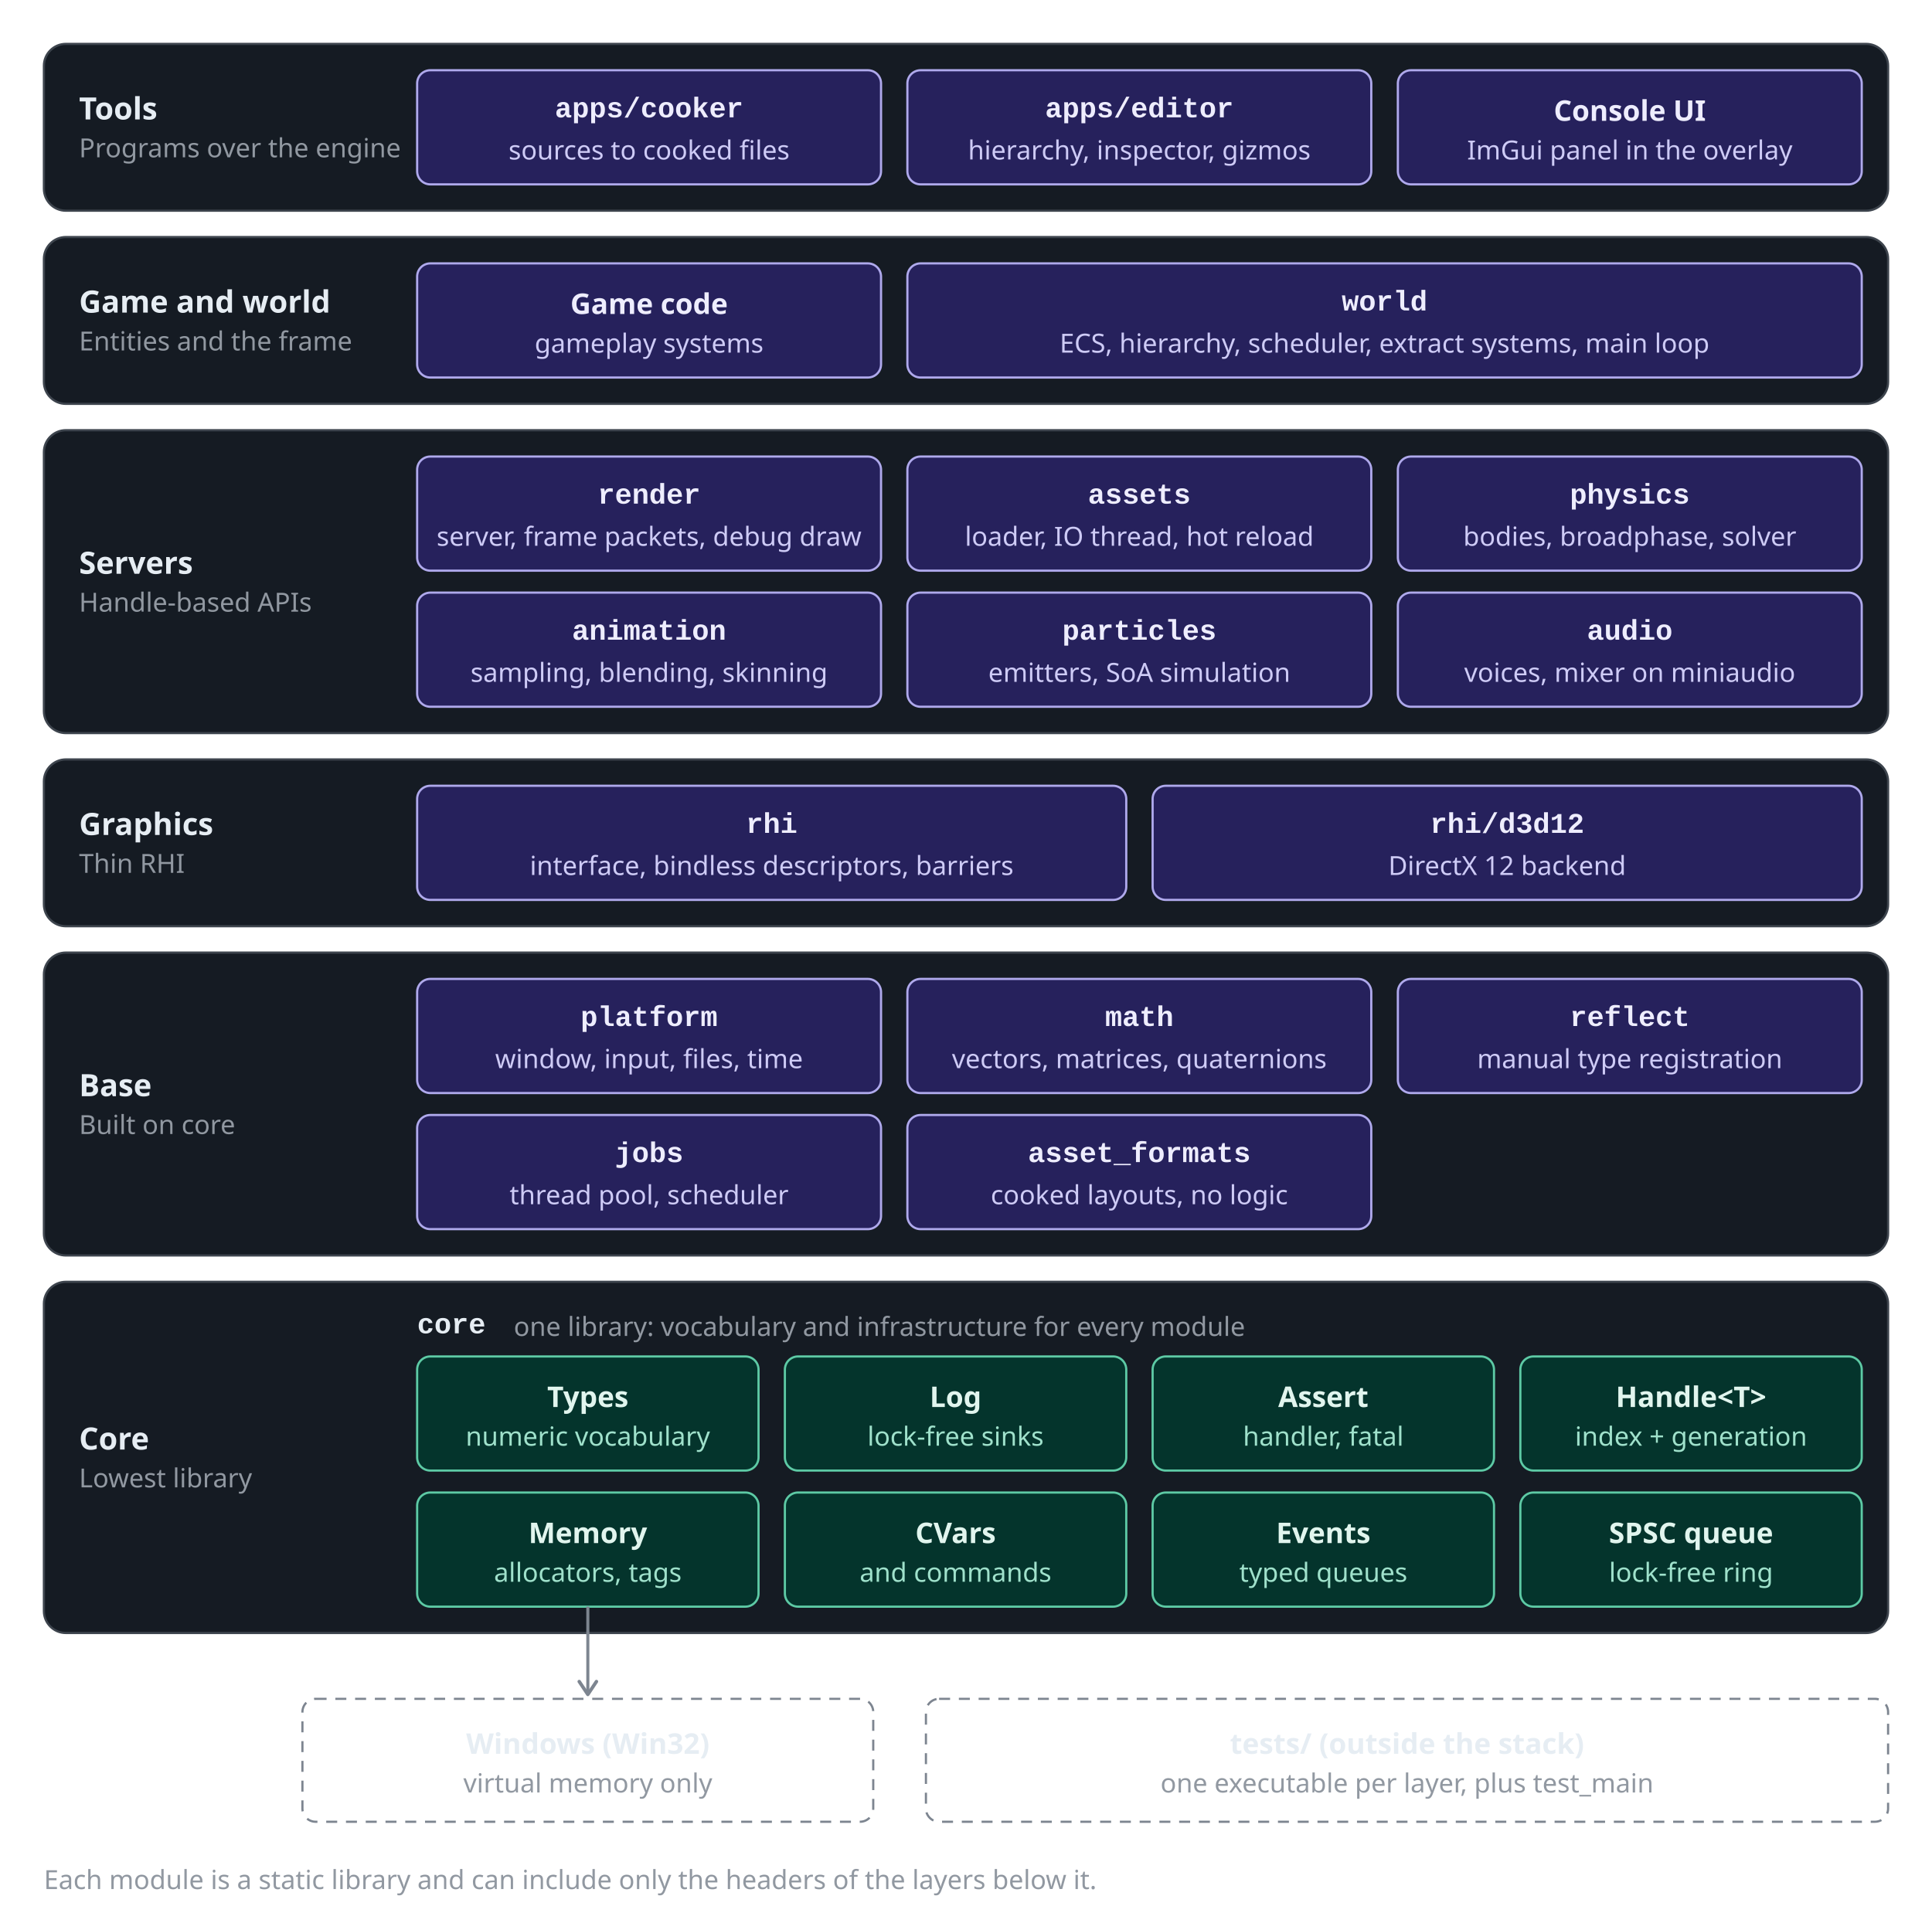
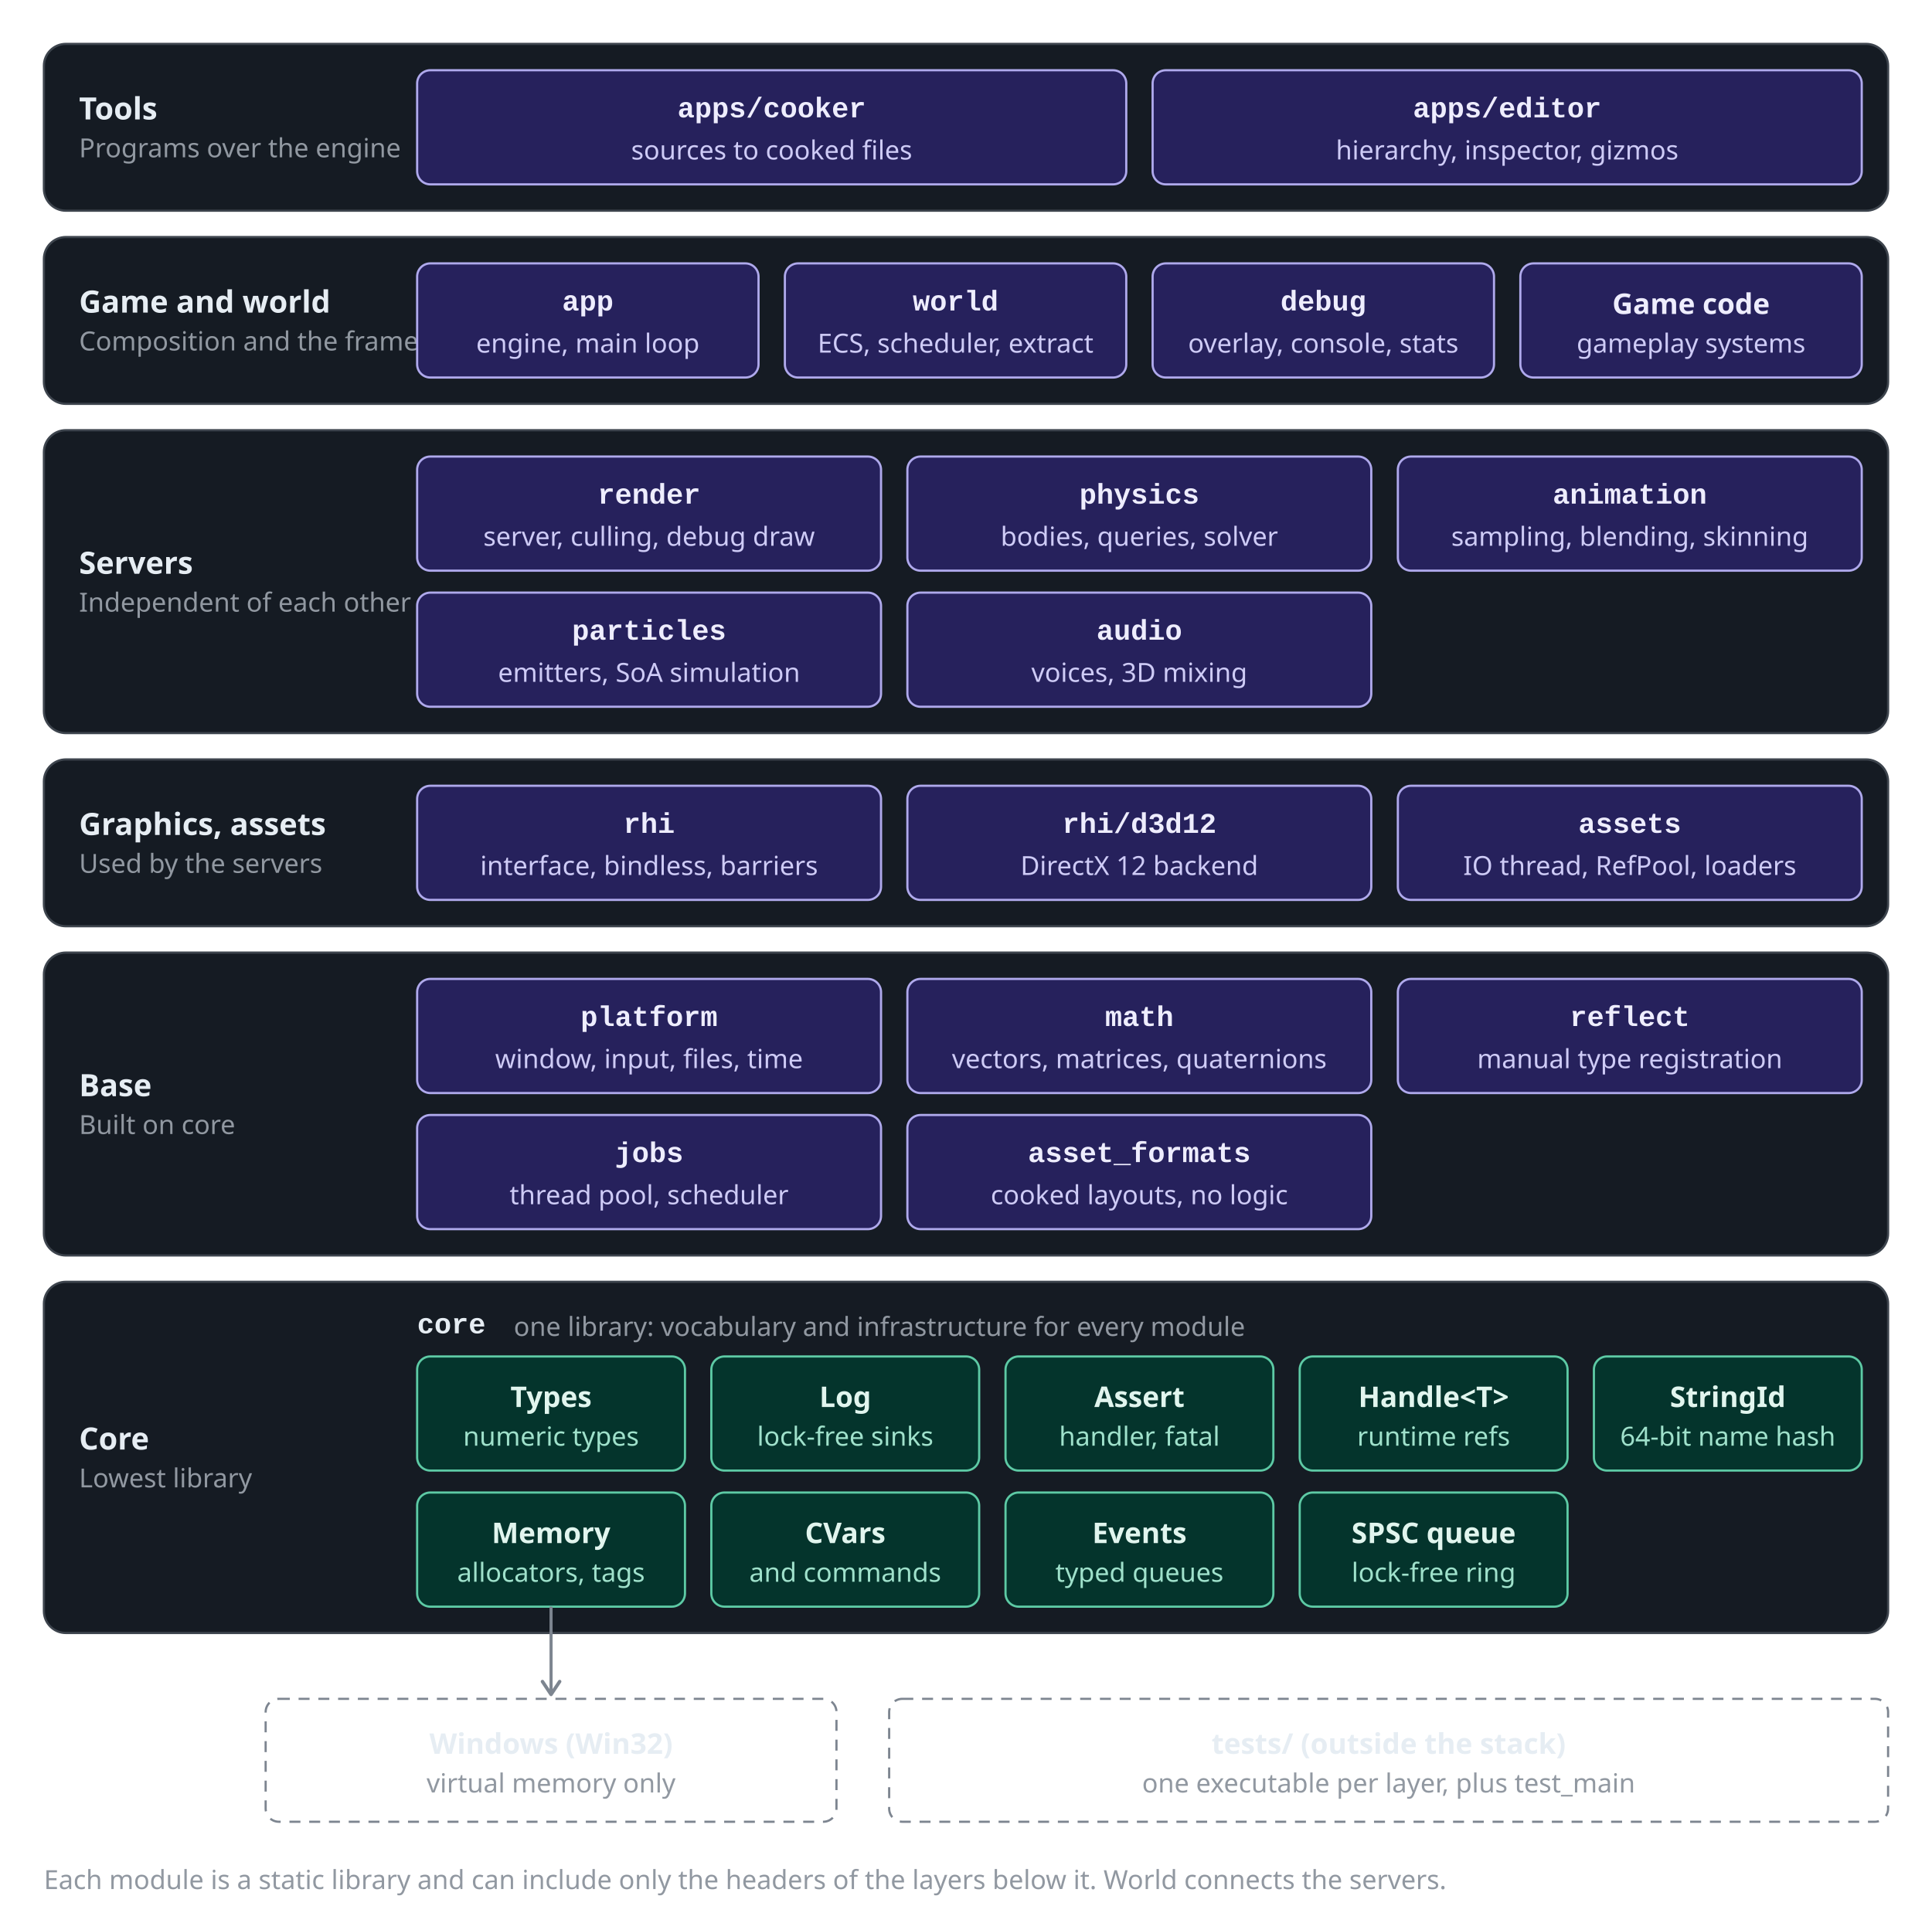
<svg xmlns="http://www.w3.org/2000/svg" width="880" height="876" viewBox="0 0 880 876" role="img" font-family="-apple-system, BlinkMacSystemFont, 'Segoe UI', 'Noto Sans', Helvetica, Arial, sans-serif">
  <defs>
    <marker id="arrow" viewBox="0 0 10 10" refX="8" refY="5" markerWidth="7" markerHeight="7" orient="auto-start-reverse">
      <path d="M2 1L8 5L2 9" fill="none" stroke="#7d8590" stroke-width="1.6" stroke-linecap="round" stroke-linejoin="round" />
    </marker>
  </defs>
  <rect x="20" y="20" width="840" height="76" rx="10" fill="#151b23" stroke="#3d444d" stroke-width="1" />
  <text x="36" y="49.0" font-size="14" font-weight="600" fill="#e6edf3" text-anchor="start" dominant-baseline="central">Tools</text>
  <text x="36" y="67.0" font-size="12" font-weight="400" fill="#9198a1" text-anchor="start" dominant-baseline="central">Programs over the engine</text>
-   <rect x="190" y="32" width="211.3" height="52" rx="6" fill="#26215C" stroke="#AFA9EC" stroke-width="1" />
-   <text x="295.65" y="50.0" font-size="13" font-weight="600" fill="#EEEDFE" font-family="ui-monospace, SFMono-Regular, 'SF Mono', Menlo, Consolas, 'Liberation Mono', monospace" text-anchor="middle" dominant-baseline="central">apps/cooker</text>
-   <text x="295.65" y="68.0" font-size="12" font-weight="400" fill="#CECBF6" text-anchor="middle" dominant-baseline="central">sources to cooked files</text>
-   <rect x="413.3" y="32" width="211.3" height="52" rx="6" fill="#26215C" stroke="#AFA9EC" stroke-width="1" />
-   <text x="518.95" y="50.0" font-size="13" font-weight="600" fill="#EEEDFE" font-family="ui-monospace, SFMono-Regular, 'SF Mono', Menlo, Consolas, 'Liberation Mono', monospace" text-anchor="middle" dominant-baseline="central">apps/editor</text>
-   <text x="518.95" y="68.0" font-size="12" font-weight="400" fill="#CECBF6" text-anchor="middle" dominant-baseline="central">hierarchy, inspector, gizmos</text>
-   <rect x="636.7" y="32" width="211.3" height="52" rx="6" fill="#26215C" stroke="#AFA9EC" stroke-width="1" />
-   <text x="742.35" y="50.0" font-size="13" font-weight="600" fill="#EEEDFE" text-anchor="middle" dominant-baseline="central">Console UI</text>
-   <text x="742.35" y="68.0" font-size="12" font-weight="400" fill="#CECBF6" text-anchor="middle" dominant-baseline="central">ImGui panel in the overlay</text>
+   <rect x="190" y="32" width="323.0" height="52" rx="6" fill="#26215C" stroke="#AFA9EC" stroke-width="1" />
+   <text x="351.5" y="50.0" font-size="13" font-weight="600" fill="#EEEDFE" font-family="ui-monospace, SFMono-Regular, 'SF Mono', Menlo, Consolas, 'Liberation Mono', monospace" text-anchor="middle" dominant-baseline="central">apps/cooker</text>
+   <text x="351.5" y="68.0" font-size="12" font-weight="400" fill="#CECBF6" text-anchor="middle" dominant-baseline="central">sources to cooked files</text>
+   <rect x="525.0" y="32" width="323.0" height="52" rx="6" fill="#26215C" stroke="#AFA9EC" stroke-width="1" />
+   <text x="686.5" y="50.0" font-size="13" font-weight="600" fill="#EEEDFE" font-family="ui-monospace, SFMono-Regular, 'SF Mono', Menlo, Consolas, 'Liberation Mono', monospace" text-anchor="middle" dominant-baseline="central">apps/editor</text>
+   <text x="686.5" y="68.0" font-size="12" font-weight="400" fill="#CECBF6" text-anchor="middle" dominant-baseline="central">hierarchy, inspector, gizmos</text>
  <rect x="20" y="108" width="840" height="76" rx="10" fill="#151b23" stroke="#3d444d" stroke-width="1" />
  <text x="36" y="137.0" font-size="14" font-weight="600" fill="#e6edf3" text-anchor="start" dominant-baseline="central">Game and world</text>
-   <text x="36" y="155.0" font-size="12" font-weight="400" fill="#9198a1" text-anchor="start" dominant-baseline="central">Entities and the frame</text>
-   <rect x="190" y="120" width="211.3" height="52" rx="6" fill="#26215C" stroke="#AFA9EC" stroke-width="1" />
-   <text x="295.65" y="138.0" font-size="13" font-weight="600" fill="#EEEDFE" text-anchor="middle" dominant-baseline="central">Game code</text>
-   <text x="295.65" y="156.0" font-size="12" font-weight="400" fill="#CECBF6" text-anchor="middle" dominant-baseline="central">gameplay systems</text>
-   <rect x="413.3" y="120" width="434.7" height="52" rx="6" fill="#26215C" stroke="#AFA9EC" stroke-width="1" />
-   <text x="630.65" y="138.0" font-size="13" font-weight="600" fill="#EEEDFE" font-family="ui-monospace, SFMono-Regular, 'SF Mono', Menlo, Consolas, 'Liberation Mono', monospace" text-anchor="middle" dominant-baseline="central">world</text>
-   <text x="630.65" y="156.0" font-size="12" font-weight="400" fill="#CECBF6" text-anchor="middle" dominant-baseline="central">ECS, hierarchy, scheduler, extract systems, main loop</text>
+   <text x="36" y="155.0" font-size="12" font-weight="400" fill="#9198a1" text-anchor="start" dominant-baseline="central">Composition and the frame</text>
+   <rect x="190" y="120" width="155.5" height="52" rx="6" fill="#26215C" stroke="#AFA9EC" stroke-width="1" />
+   <text x="267.75" y="138.0" font-size="13" font-weight="600" fill="#EEEDFE" font-family="ui-monospace, SFMono-Regular, 'SF Mono', Menlo, Consolas, 'Liberation Mono', monospace" text-anchor="middle" dominant-baseline="central">app</text>
+   <text x="267.75" y="156.0" font-size="12" font-weight="400" fill="#CECBF6" text-anchor="middle" dominant-baseline="central">engine, main loop</text>
+   <rect x="357.5" y="120" width="155.5" height="52" rx="6" fill="#26215C" stroke="#AFA9EC" stroke-width="1" />
+   <text x="435.25" y="138.0" font-size="13" font-weight="600" fill="#EEEDFE" font-family="ui-monospace, SFMono-Regular, 'SF Mono', Menlo, Consolas, 'Liberation Mono', monospace" text-anchor="middle" dominant-baseline="central">world</text>
+   <text x="435.25" y="156.0" font-size="12" font-weight="400" fill="#CECBF6" text-anchor="middle" dominant-baseline="central">ECS, scheduler, extract</text>
+   <rect x="525.0" y="120" width="155.5" height="52" rx="6" fill="#26215C" stroke="#AFA9EC" stroke-width="1" />
+   <text x="602.75" y="138.0" font-size="13" font-weight="600" fill="#EEEDFE" font-family="ui-monospace, SFMono-Regular, 'SF Mono', Menlo, Consolas, 'Liberation Mono', monospace" text-anchor="middle" dominant-baseline="central">debug</text>
+   <text x="602.75" y="156.0" font-size="12" font-weight="400" fill="#CECBF6" text-anchor="middle" dominant-baseline="central">overlay, console, stats</text>
+   <rect x="692.5" y="120" width="155.5" height="52" rx="6" fill="#26215C" stroke="#AFA9EC" stroke-width="1" />
+   <text x="770.25" y="138.0" font-size="13" font-weight="600" fill="#EEEDFE" text-anchor="middle" dominant-baseline="central">Game code</text>
+   <text x="770.25" y="156.0" font-size="12" font-weight="400" fill="#CECBF6" text-anchor="middle" dominant-baseline="central">gameplay systems</text>
  <rect x="20" y="196" width="840" height="138" rx="10" fill="#151b23" stroke="#3d444d" stroke-width="1" />
  <text x="36" y="256.0" font-size="14" font-weight="600" fill="#e6edf3" text-anchor="start" dominant-baseline="central">Servers</text>
-   <text x="36" y="274.0" font-size="12" font-weight="400" fill="#9198a1" text-anchor="start" dominant-baseline="central">Handle-based APIs</text>
+   <text x="36" y="274.0" font-size="12" font-weight="400" fill="#9198a1" text-anchor="start" dominant-baseline="central">Independent of each other</text>
  <rect x="190" y="208" width="211.3" height="52" rx="6" fill="#26215C" stroke="#AFA9EC" stroke-width="1" />
  <text x="295.65" y="226.0" font-size="13" font-weight="600" fill="#EEEDFE" font-family="ui-monospace, SFMono-Regular, 'SF Mono', Menlo, Consolas, 'Liberation Mono', monospace" text-anchor="middle" dominant-baseline="central">render</text>
-   <text x="295.65" y="244.0" font-size="12" font-weight="400" fill="#CECBF6" text-anchor="middle" dominant-baseline="central">server, frame packets, debug draw</text>
+   <text x="295.65" y="244.0" font-size="12" font-weight="400" fill="#CECBF6" text-anchor="middle" dominant-baseline="central">server, culling, debug draw</text>
  <rect x="413.3" y="208" width="211.3" height="52" rx="6" fill="#26215C" stroke="#AFA9EC" stroke-width="1" />
-   <text x="518.95" y="226.0" font-size="13" font-weight="600" fill="#EEEDFE" font-family="ui-monospace, SFMono-Regular, 'SF Mono', Menlo, Consolas, 'Liberation Mono', monospace" text-anchor="middle" dominant-baseline="central">assets</text>
-   <text x="518.95" y="244.0" font-size="12" font-weight="400" fill="#CECBF6" text-anchor="middle" dominant-baseline="central">loader, IO thread, hot reload</text>
+   <text x="518.95" y="226.0" font-size="13" font-weight="600" fill="#EEEDFE" font-family="ui-monospace, SFMono-Regular, 'SF Mono', Menlo, Consolas, 'Liberation Mono', monospace" text-anchor="middle" dominant-baseline="central">physics</text>
+   <text x="518.95" y="244.0" font-size="12" font-weight="400" fill="#CECBF6" text-anchor="middle" dominant-baseline="central">bodies, queries, solver</text>
  <rect x="636.7" y="208" width="211.3" height="52" rx="6" fill="#26215C" stroke="#AFA9EC" stroke-width="1" />
-   <text x="742.35" y="226.0" font-size="13" font-weight="600" fill="#EEEDFE" font-family="ui-monospace, SFMono-Regular, 'SF Mono', Menlo, Consolas, 'Liberation Mono', monospace" text-anchor="middle" dominant-baseline="central">physics</text>
-   <text x="742.35" y="244.0" font-size="12" font-weight="400" fill="#CECBF6" text-anchor="middle" dominant-baseline="central">bodies, broadphase, solver</text>
+   <text x="742.35" y="226.0" font-size="13" font-weight="600" fill="#EEEDFE" font-family="ui-monospace, SFMono-Regular, 'SF Mono', Menlo, Consolas, 'Liberation Mono', monospace" text-anchor="middle" dominant-baseline="central">animation</text>
+   <text x="742.35" y="244.0" font-size="12" font-weight="400" fill="#CECBF6" text-anchor="middle" dominant-baseline="central">sampling, blending, skinning</text>
  <rect x="190" y="270" width="211.3" height="52" rx="6" fill="#26215C" stroke="#AFA9EC" stroke-width="1" />
-   <text x="295.65" y="288.0" font-size="13" font-weight="600" fill="#EEEDFE" font-family="ui-monospace, SFMono-Regular, 'SF Mono', Menlo, Consolas, 'Liberation Mono', monospace" text-anchor="middle" dominant-baseline="central">animation</text>
-   <text x="295.65" y="306.0" font-size="12" font-weight="400" fill="#CECBF6" text-anchor="middle" dominant-baseline="central">sampling, blending, skinning</text>
+   <text x="295.65" y="288.0" font-size="13" font-weight="600" fill="#EEEDFE" font-family="ui-monospace, SFMono-Regular, 'SF Mono', Menlo, Consolas, 'Liberation Mono', monospace" text-anchor="middle" dominant-baseline="central">particles</text>
+   <text x="295.65" y="306.0" font-size="12" font-weight="400" fill="#CECBF6" text-anchor="middle" dominant-baseline="central">emitters, SoA simulation</text>
  <rect x="413.3" y="270" width="211.3" height="52" rx="6" fill="#26215C" stroke="#AFA9EC" stroke-width="1" />
-   <text x="518.95" y="288.0" font-size="13" font-weight="600" fill="#EEEDFE" font-family="ui-monospace, SFMono-Regular, 'SF Mono', Menlo, Consolas, 'Liberation Mono', monospace" text-anchor="middle" dominant-baseline="central">particles</text>
-   <text x="518.95" y="306.0" font-size="12" font-weight="400" fill="#CECBF6" text-anchor="middle" dominant-baseline="central">emitters, SoA simulation</text>
-   <rect x="636.7" y="270" width="211.3" height="52" rx="6" fill="#26215C" stroke="#AFA9EC" stroke-width="1" />
-   <text x="742.35" y="288.0" font-size="13" font-weight="600" fill="#EEEDFE" font-family="ui-monospace, SFMono-Regular, 'SF Mono', Menlo, Consolas, 'Liberation Mono', monospace" text-anchor="middle" dominant-baseline="central">audio</text>
-   <text x="742.35" y="306.0" font-size="12" font-weight="400" fill="#CECBF6" text-anchor="middle" dominant-baseline="central">voices, mixer on miniaudio</text>
+   <text x="518.95" y="288.0" font-size="13" font-weight="600" fill="#EEEDFE" font-family="ui-monospace, SFMono-Regular, 'SF Mono', Menlo, Consolas, 'Liberation Mono', monospace" text-anchor="middle" dominant-baseline="central">audio</text>
+   <text x="518.95" y="306.0" font-size="12" font-weight="400" fill="#CECBF6" text-anchor="middle" dominant-baseline="central">voices, 3D mixing</text>
  <rect x="20" y="346" width="840" height="76" rx="10" fill="#151b23" stroke="#3d444d" stroke-width="1" />
-   <text x="36" y="375.0" font-size="14" font-weight="600" fill="#e6edf3" text-anchor="start" dominant-baseline="central">Graphics</text>
-   <text x="36" y="393.0" font-size="12" font-weight="400" fill="#9198a1" text-anchor="start" dominant-baseline="central">Thin RHI</text>
-   <rect x="190" y="358" width="323.0" height="52" rx="6" fill="#26215C" stroke="#AFA9EC" stroke-width="1" />
-   <text x="351.5" y="376.0" font-size="13" font-weight="600" fill="#EEEDFE" font-family="ui-monospace, SFMono-Regular, 'SF Mono', Menlo, Consolas, 'Liberation Mono', monospace" text-anchor="middle" dominant-baseline="central">rhi</text>
-   <text x="351.5" y="394.0" font-size="12" font-weight="400" fill="#CECBF6" text-anchor="middle" dominant-baseline="central">interface, bindless descriptors, barriers</text>
-   <rect x="525.0" y="358" width="323.0" height="52" rx="6" fill="#26215C" stroke="#AFA9EC" stroke-width="1" />
-   <text x="686.5" y="376.0" font-size="13" font-weight="600" fill="#EEEDFE" font-family="ui-monospace, SFMono-Regular, 'SF Mono', Menlo, Consolas, 'Liberation Mono', monospace" text-anchor="middle" dominant-baseline="central">rhi/d3d12</text>
-   <text x="686.5" y="394.0" font-size="12" font-weight="400" fill="#CECBF6" text-anchor="middle" dominant-baseline="central">DirectX 12 backend</text>
+   <text x="36" y="375.0" font-size="14" font-weight="600" fill="#e6edf3" text-anchor="start" dominant-baseline="central">Graphics, assets</text>
+   <text x="36" y="393.0" font-size="12" font-weight="400" fill="#9198a1" text-anchor="start" dominant-baseline="central">Used by the servers</text>
+   <rect x="190" y="358" width="211.3" height="52" rx="6" fill="#26215C" stroke="#AFA9EC" stroke-width="1" />
+   <text x="295.65" y="376.0" font-size="13" font-weight="600" fill="#EEEDFE" font-family="ui-monospace, SFMono-Regular, 'SF Mono', Menlo, Consolas, 'Liberation Mono', monospace" text-anchor="middle" dominant-baseline="central">rhi</text>
+   <text x="295.65" y="394.0" font-size="12" font-weight="400" fill="#CECBF6" text-anchor="middle" dominant-baseline="central">interface, bindless, barriers</text>
+   <rect x="413.3" y="358" width="211.3" height="52" rx="6" fill="#26215C" stroke="#AFA9EC" stroke-width="1" />
+   <text x="518.95" y="376.0" font-size="13" font-weight="600" fill="#EEEDFE" font-family="ui-monospace, SFMono-Regular, 'SF Mono', Menlo, Consolas, 'Liberation Mono', monospace" text-anchor="middle" dominant-baseline="central">rhi/d3d12</text>
+   <text x="518.95" y="394.0" font-size="12" font-weight="400" fill="#CECBF6" text-anchor="middle" dominant-baseline="central">DirectX 12 backend</text>
+   <rect x="636.7" y="358" width="211.3" height="52" rx="6" fill="#26215C" stroke="#AFA9EC" stroke-width="1" />
+   <text x="742.35" y="376.0" font-size="13" font-weight="600" fill="#EEEDFE" font-family="ui-monospace, SFMono-Regular, 'SF Mono', Menlo, Consolas, 'Liberation Mono', monospace" text-anchor="middle" dominant-baseline="central">assets</text>
+   <text x="742.35" y="394.0" font-size="12" font-weight="400" fill="#CECBF6" text-anchor="middle" dominant-baseline="central">IO thread, RefPool, loaders</text>
  <rect x="20" y="434" width="840" height="138" rx="10" fill="#151b23" stroke="#3d444d" stroke-width="1" />
  <text x="36" y="494.0" font-size="14" font-weight="600" fill="#e6edf3" text-anchor="start" dominant-baseline="central">Base</text>
  <text x="36" y="512.0" font-size="12" font-weight="400" fill="#9198a1" text-anchor="start" dominant-baseline="central">Built on core</text>
  <rect x="190" y="446" width="211.3" height="52" rx="6" fill="#26215C" stroke="#AFA9EC" stroke-width="1" />
  <text x="295.65" y="464.0" font-size="13" font-weight="600" fill="#EEEDFE" font-family="ui-monospace, SFMono-Regular, 'SF Mono', Menlo, Consolas, 'Liberation Mono', monospace" text-anchor="middle" dominant-baseline="central">platform</text>
  <text x="295.65" y="482.0" font-size="12" font-weight="400" fill="#CECBF6" text-anchor="middle" dominant-baseline="central">window, input, files, time</text>
  <rect x="413.3" y="446" width="211.3" height="52" rx="6" fill="#26215C" stroke="#AFA9EC" stroke-width="1" />
  <text x="518.95" y="464.0" font-size="13" font-weight="600" fill="#EEEDFE" font-family="ui-monospace, SFMono-Regular, 'SF Mono', Menlo, Consolas, 'Liberation Mono', monospace" text-anchor="middle" dominant-baseline="central">math</text>
  <text x="518.95" y="482.0" font-size="12" font-weight="400" fill="#CECBF6" text-anchor="middle" dominant-baseline="central">vectors, matrices, quaternions</text>
  <rect x="636.7" y="446" width="211.3" height="52" rx="6" fill="#26215C" stroke="#AFA9EC" stroke-width="1" />
  <text x="742.35" y="464.0" font-size="13" font-weight="600" fill="#EEEDFE" font-family="ui-monospace, SFMono-Regular, 'SF Mono', Menlo, Consolas, 'Liberation Mono', monospace" text-anchor="middle" dominant-baseline="central">reflect</text>
  <text x="742.35" y="482.0" font-size="12" font-weight="400" fill="#CECBF6" text-anchor="middle" dominant-baseline="central">manual type registration</text>
  <rect x="190" y="508" width="211.3" height="52" rx="6" fill="#26215C" stroke="#AFA9EC" stroke-width="1" />
  <text x="295.65" y="526.0" font-size="13" font-weight="600" fill="#EEEDFE" font-family="ui-monospace, SFMono-Regular, 'SF Mono', Menlo, Consolas, 'Liberation Mono', monospace" text-anchor="middle" dominant-baseline="central">jobs</text>
  <text x="295.65" y="544.0" font-size="12" font-weight="400" fill="#CECBF6" text-anchor="middle" dominant-baseline="central">thread pool, scheduler</text>
  <rect x="413.3" y="508" width="211.3" height="52" rx="6" fill="#26215C" stroke="#AFA9EC" stroke-width="1" />
  <text x="518.95" y="526.0" font-size="13" font-weight="600" fill="#EEEDFE" font-family="ui-monospace, SFMono-Regular, 'SF Mono', Menlo, Consolas, 'Liberation Mono', monospace" text-anchor="middle" dominant-baseline="central">asset_formats</text>
  <text x="518.95" y="544.0" font-size="12" font-weight="400" fill="#CECBF6" text-anchor="middle" dominant-baseline="central">cooked layouts, no logic</text>
  <rect x="20" y="584" width="840" height="160" rx="10" fill="#151b23" stroke="#3d444d" stroke-width="1" />
  <text x="36" y="655.0" font-size="14" font-weight="600" fill="#e6edf3" text-anchor="start" dominant-baseline="central">Core</text>
  <text x="36" y="673.0" font-size="12" font-weight="400" fill="#9198a1" text-anchor="start" dominant-baseline="central">Lowest library</text>
  <text x="190" y="604" font-size="13" font-weight="600" fill="#e6edf3" font-family="ui-monospace, SFMono-Regular, 'SF Mono', Menlo, Consolas, 'Liberation Mono', monospace" text-anchor="start" dominant-baseline="central">core</text>
  <text x="234" y="604" font-size="12" font-weight="400" fill="#9198a1" text-anchor="start" dominant-baseline="central">one library: vocabulary and infrastructure for every module</text>
-   <rect x="190.0" y="618" width="155.5" height="52" rx="6" fill="#04342C" stroke="#5DCAA5" stroke-width="1" />
-   <text x="267.75" y="636.0" font-size="13" font-weight="600" fill="#E1F5EE" text-anchor="middle" dominant-baseline="central">Types</text>
-   <text x="267.75" y="654.0" font-size="12" font-weight="400" fill="#9FE1CB" text-anchor="middle" dominant-baseline="central">numeric vocabulary</text>
-   <rect x="357.5" y="618" width="155.5" height="52" rx="6" fill="#04342C" stroke="#5DCAA5" stroke-width="1" />
-   <text x="435.25" y="636.0" font-size="13" font-weight="600" fill="#E1F5EE" text-anchor="middle" dominant-baseline="central">Log</text>
-   <text x="435.25" y="654.0" font-size="12" font-weight="400" fill="#9FE1CB" text-anchor="middle" dominant-baseline="central">lock-free sinks</text>
-   <rect x="525.0" y="618" width="155.5" height="52" rx="6" fill="#04342C" stroke="#5DCAA5" stroke-width="1" />
-   <text x="602.75" y="636.0" font-size="13" font-weight="600" fill="#E1F5EE" text-anchor="middle" dominant-baseline="central">Assert</text>
-   <text x="602.75" y="654.0" font-size="12" font-weight="400" fill="#9FE1CB" text-anchor="middle" dominant-baseline="central">handler, fatal</text>
-   <rect x="692.5" y="618" width="155.5" height="52" rx="6" fill="#04342C" stroke="#5DCAA5" stroke-width="1" />
-   <text x="770.25" y="636.0" font-size="13" font-weight="600" fill="#E1F5EE" text-anchor="middle" dominant-baseline="central">Handle&lt;T&gt;</text>
-   <text x="770.25" y="654.0" font-size="12" font-weight="400" fill="#9FE1CB" text-anchor="middle" dominant-baseline="central">index + generation</text>
-   <rect x="190.0" y="680" width="155.5" height="52" rx="6" fill="#04342C" stroke="#5DCAA5" stroke-width="1" />
-   <text x="267.75" y="698.0" font-size="13" font-weight="600" fill="#E1F5EE" text-anchor="middle" dominant-baseline="central">Memory</text>
-   <text x="267.75" y="716.0" font-size="12" font-weight="400" fill="#9FE1CB" text-anchor="middle" dominant-baseline="central">allocators, tags</text>
-   <rect x="357.5" y="680" width="155.5" height="52" rx="6" fill="#04342C" stroke="#5DCAA5" stroke-width="1" />
-   <text x="435.25" y="698.0" font-size="13" font-weight="600" fill="#E1F5EE" text-anchor="middle" dominant-baseline="central">CVars</text>
-   <text x="435.25" y="716.0" font-size="12" font-weight="400" fill="#9FE1CB" text-anchor="middle" dominant-baseline="central">and commands</text>
-   <rect x="525.0" y="680" width="155.5" height="52" rx="6" fill="#04342C" stroke="#5DCAA5" stroke-width="1" />
-   <text x="602.75" y="698.0" font-size="13" font-weight="600" fill="#E1F5EE" text-anchor="middle" dominant-baseline="central">Events</text>
-   <text x="602.75" y="716.0" font-size="12" font-weight="400" fill="#9FE1CB" text-anchor="middle" dominant-baseline="central">typed queues</text>
-   <rect x="692.5" y="680" width="155.5" height="52" rx="6" fill="#04342C" stroke="#5DCAA5" stroke-width="1" />
-   <text x="770.25" y="698.0" font-size="13" font-weight="600" fill="#E1F5EE" text-anchor="middle" dominant-baseline="central">SPSC queue</text>
-   <text x="770.25" y="716.0" font-size="12" font-weight="400" fill="#9FE1CB" text-anchor="middle" dominant-baseline="central">lock-free ring</text>
-   <path d="M267.75 732 L267.75 772" fill="none" stroke="#7d8590" stroke-width="1.4" marker-end="url(#arrow)" />
-   <rect x="137.75" y="774" width="260" height="56" rx="6" fill="none" stroke="#7d8590" stroke-width="1" stroke-dasharray="5 4" />
-   <text x="267.75" y="794.0" font-size="13" font-weight="600" fill="#e6edf3" text-anchor="middle" dominant-baseline="central">Windows (Win32)</text>
-   <text x="267.75" y="812.0" font-size="12" font-weight="400" fill="#9198a1" text-anchor="middle" dominant-baseline="central">virtual memory only</text>
-   <rect x="421.75" y="774" width="438.25" height="56" rx="6" fill="none" stroke="#7d8590" stroke-width="1" stroke-dasharray="5 4" />
-   <text x="640.875" y="794.0" font-size="13" font-weight="600" fill="#e6edf3" text-anchor="middle" dominant-baseline="central">tests/  (outside the stack)</text>
-   <text x="640.875" y="812.0" font-size="12" font-weight="400" fill="#9198a1" text-anchor="middle" dominant-baseline="central">one executable per layer, plus test_main</text>
-   <text x="20" y="856" font-size="12" font-weight="400" fill="#9198a1" text-anchor="start" dominant-baseline="central">Each module is a static library and can include only the headers of the layers below it.</text>
+   <rect x="190" y="618" width="122.0" height="52" rx="6" fill="#04342C" stroke="#5DCAA5" stroke-width="1" />
+   <text x="251.0" y="636.0" font-size="13" font-weight="600" fill="#E1F5EE" text-anchor="middle" dominant-baseline="central">Types</text>
+   <text x="251.0" y="654.0" font-size="12" font-weight="400" fill="#9FE1CB" text-anchor="middle" dominant-baseline="central">numeric types</text>
+   <rect x="324.0" y="618" width="122.0" height="52" rx="6" fill="#04342C" stroke="#5DCAA5" stroke-width="1" />
+   <text x="385.0" y="636.0" font-size="13" font-weight="600" fill="#E1F5EE" text-anchor="middle" dominant-baseline="central">Log</text>
+   <text x="385.0" y="654.0" font-size="12" font-weight="400" fill="#9FE1CB" text-anchor="middle" dominant-baseline="central">lock-free sinks</text>
+   <rect x="458.0" y="618" width="122.0" height="52" rx="6" fill="#04342C" stroke="#5DCAA5" stroke-width="1" />
+   <text x="519.0" y="636.0" font-size="13" font-weight="600" fill="#E1F5EE" text-anchor="middle" dominant-baseline="central">Assert</text>
+   <text x="519.0" y="654.0" font-size="12" font-weight="400" fill="#9FE1CB" text-anchor="middle" dominant-baseline="central">handler, fatal</text>
+   <rect x="592.0" y="618" width="122.0" height="52" rx="6" fill="#04342C" stroke="#5DCAA5" stroke-width="1" />
+   <text x="653.0" y="636.0" font-size="13" font-weight="600" fill="#E1F5EE" text-anchor="middle" dominant-baseline="central">Handle&lt;T&gt;</text>
+   <text x="653.0" y="654.0" font-size="12" font-weight="400" fill="#9FE1CB" text-anchor="middle" dominant-baseline="central">runtime refs</text>
+   <rect x="726.0" y="618" width="122.0" height="52" rx="6" fill="#04342C" stroke="#5DCAA5" stroke-width="1" />
+   <text x="787.0" y="636.0" font-size="13" font-weight="600" fill="#E1F5EE" text-anchor="middle" dominant-baseline="central">StringId</text>
+   <text x="787.0" y="654.0" font-size="12" font-weight="400" fill="#9FE1CB" text-anchor="middle" dominant-baseline="central">64-bit name hash</text>
+   <rect x="190" y="680" width="122.0" height="52" rx="6" fill="#04342C" stroke="#5DCAA5" stroke-width="1" />
+   <text x="251.0" y="698.0" font-size="13" font-weight="600" fill="#E1F5EE" text-anchor="middle" dominant-baseline="central">Memory</text>
+   <text x="251.0" y="716.0" font-size="12" font-weight="400" fill="#9FE1CB" text-anchor="middle" dominant-baseline="central">allocators, tags</text>
+   <rect x="324.0" y="680" width="122.0" height="52" rx="6" fill="#04342C" stroke="#5DCAA5" stroke-width="1" />
+   <text x="385.0" y="698.0" font-size="13" font-weight="600" fill="#E1F5EE" text-anchor="middle" dominant-baseline="central">CVars</text>
+   <text x="385.0" y="716.0" font-size="12" font-weight="400" fill="#9FE1CB" text-anchor="middle" dominant-baseline="central">and commands</text>
+   <rect x="458.0" y="680" width="122.0" height="52" rx="6" fill="#04342C" stroke="#5DCAA5" stroke-width="1" />
+   <text x="519.0" y="698.0" font-size="13" font-weight="600" fill="#E1F5EE" text-anchor="middle" dominant-baseline="central">Events</text>
+   <text x="519.0" y="716.0" font-size="12" font-weight="400" fill="#9FE1CB" text-anchor="middle" dominant-baseline="central">typed queues</text>
+   <rect x="592.0" y="680" width="122.0" height="52" rx="6" fill="#04342C" stroke="#5DCAA5" stroke-width="1" />
+   <text x="653.0" y="698.0" font-size="13" font-weight="600" fill="#E1F5EE" text-anchor="middle" dominant-baseline="central">SPSC queue</text>
+   <text x="653.0" y="716.0" font-size="12" font-weight="400" fill="#9FE1CB" text-anchor="middle" dominant-baseline="central">lock-free ring</text>
+   <path d="M251.0 732 L251.0 772" fill="none" stroke="#7d8590" stroke-width="1.4" marker-end="url(#arrow)" />
+   <rect x="121.0" y="774" width="260" height="56" rx="6" fill="none" stroke="#7d8590" stroke-width="1" stroke-dasharray="5 4" />
+   <text x="251.0" y="794.0" font-size="13" font-weight="600" fill="#e6edf3" text-anchor="middle" dominant-baseline="central">Windows (Win32)</text>
+   <text x="251.0" y="812.0" font-size="12" font-weight="400" fill="#9198a1" text-anchor="middle" dominant-baseline="central">virtual memory only</text>
+   <rect x="405.0" y="774" width="455.0" height="56" rx="6" fill="none" stroke="#7d8590" stroke-width="1" stroke-dasharray="5 4" />
+   <text x="632.5" y="794.0" font-size="13" font-weight="600" fill="#e6edf3" text-anchor="middle" dominant-baseline="central">tests/  (outside the stack)</text>
+   <text x="632.5" y="812.0" font-size="12" font-weight="400" fill="#9198a1" text-anchor="middle" dominant-baseline="central">one executable per layer, plus test_main</text>
+   <text x="20" y="856" font-size="12" font-weight="400" fill="#9198a1" text-anchor="start" dominant-baseline="central">Each module is a static library and can include only the headers of the layers below it. World connects the servers.</text>
</svg>
